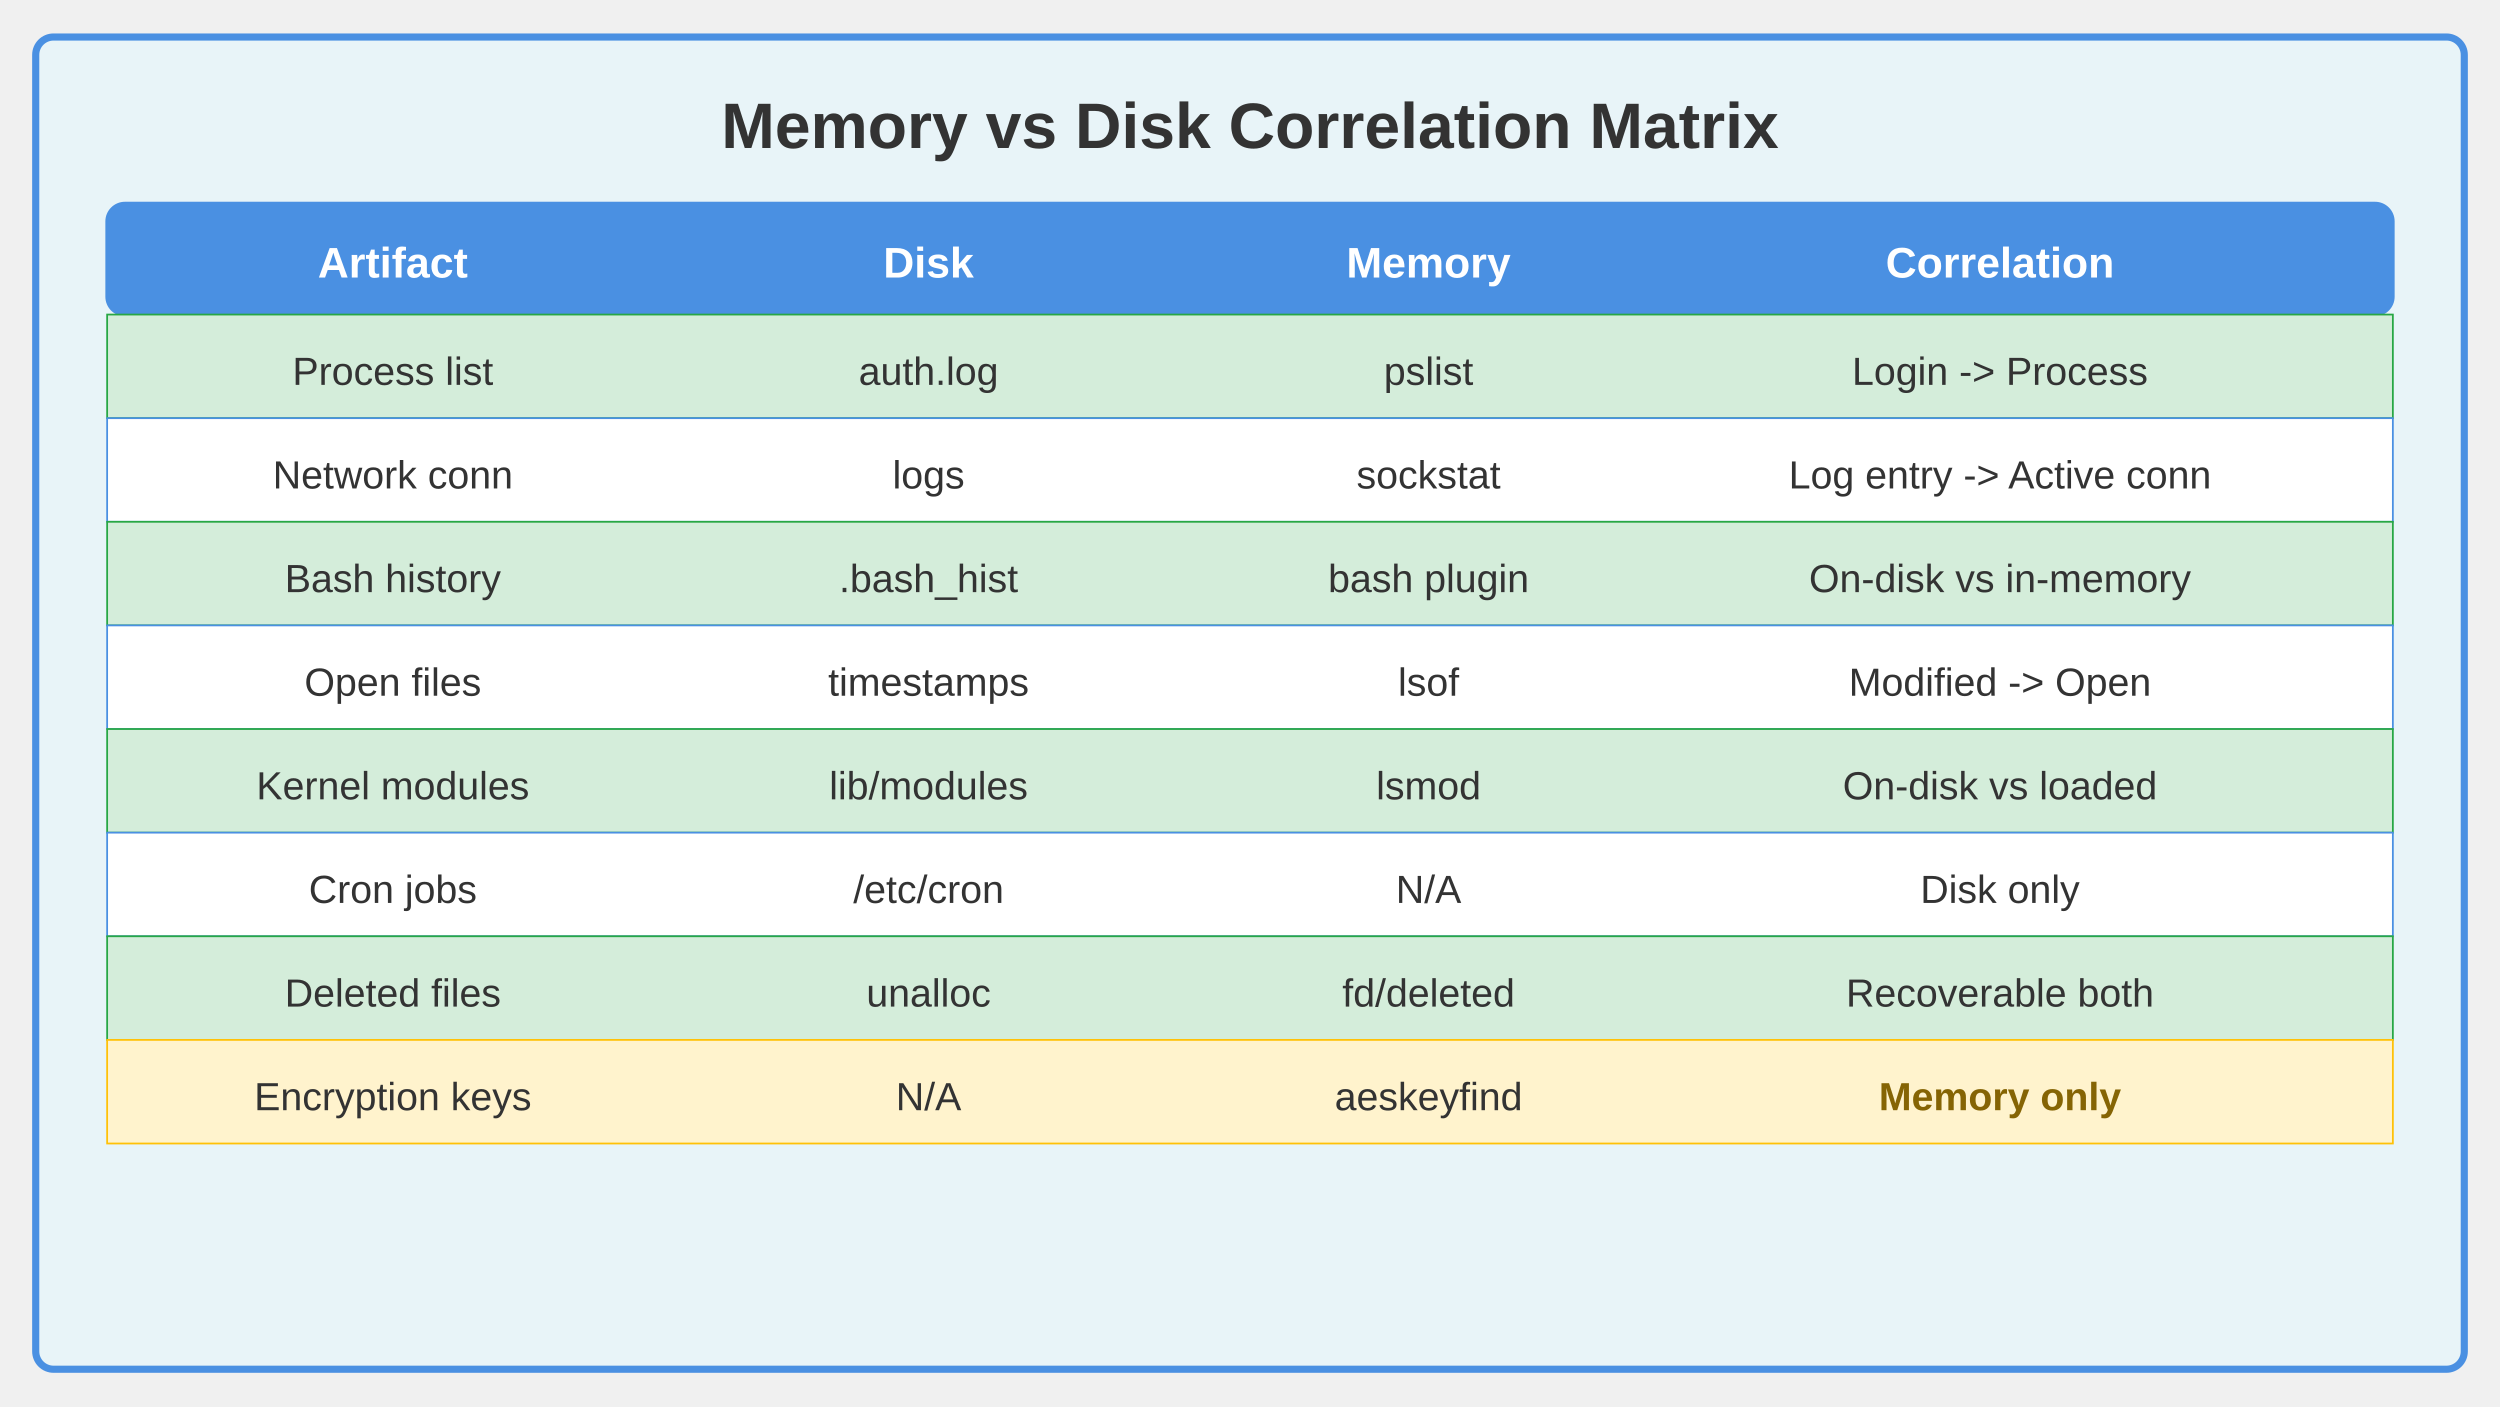
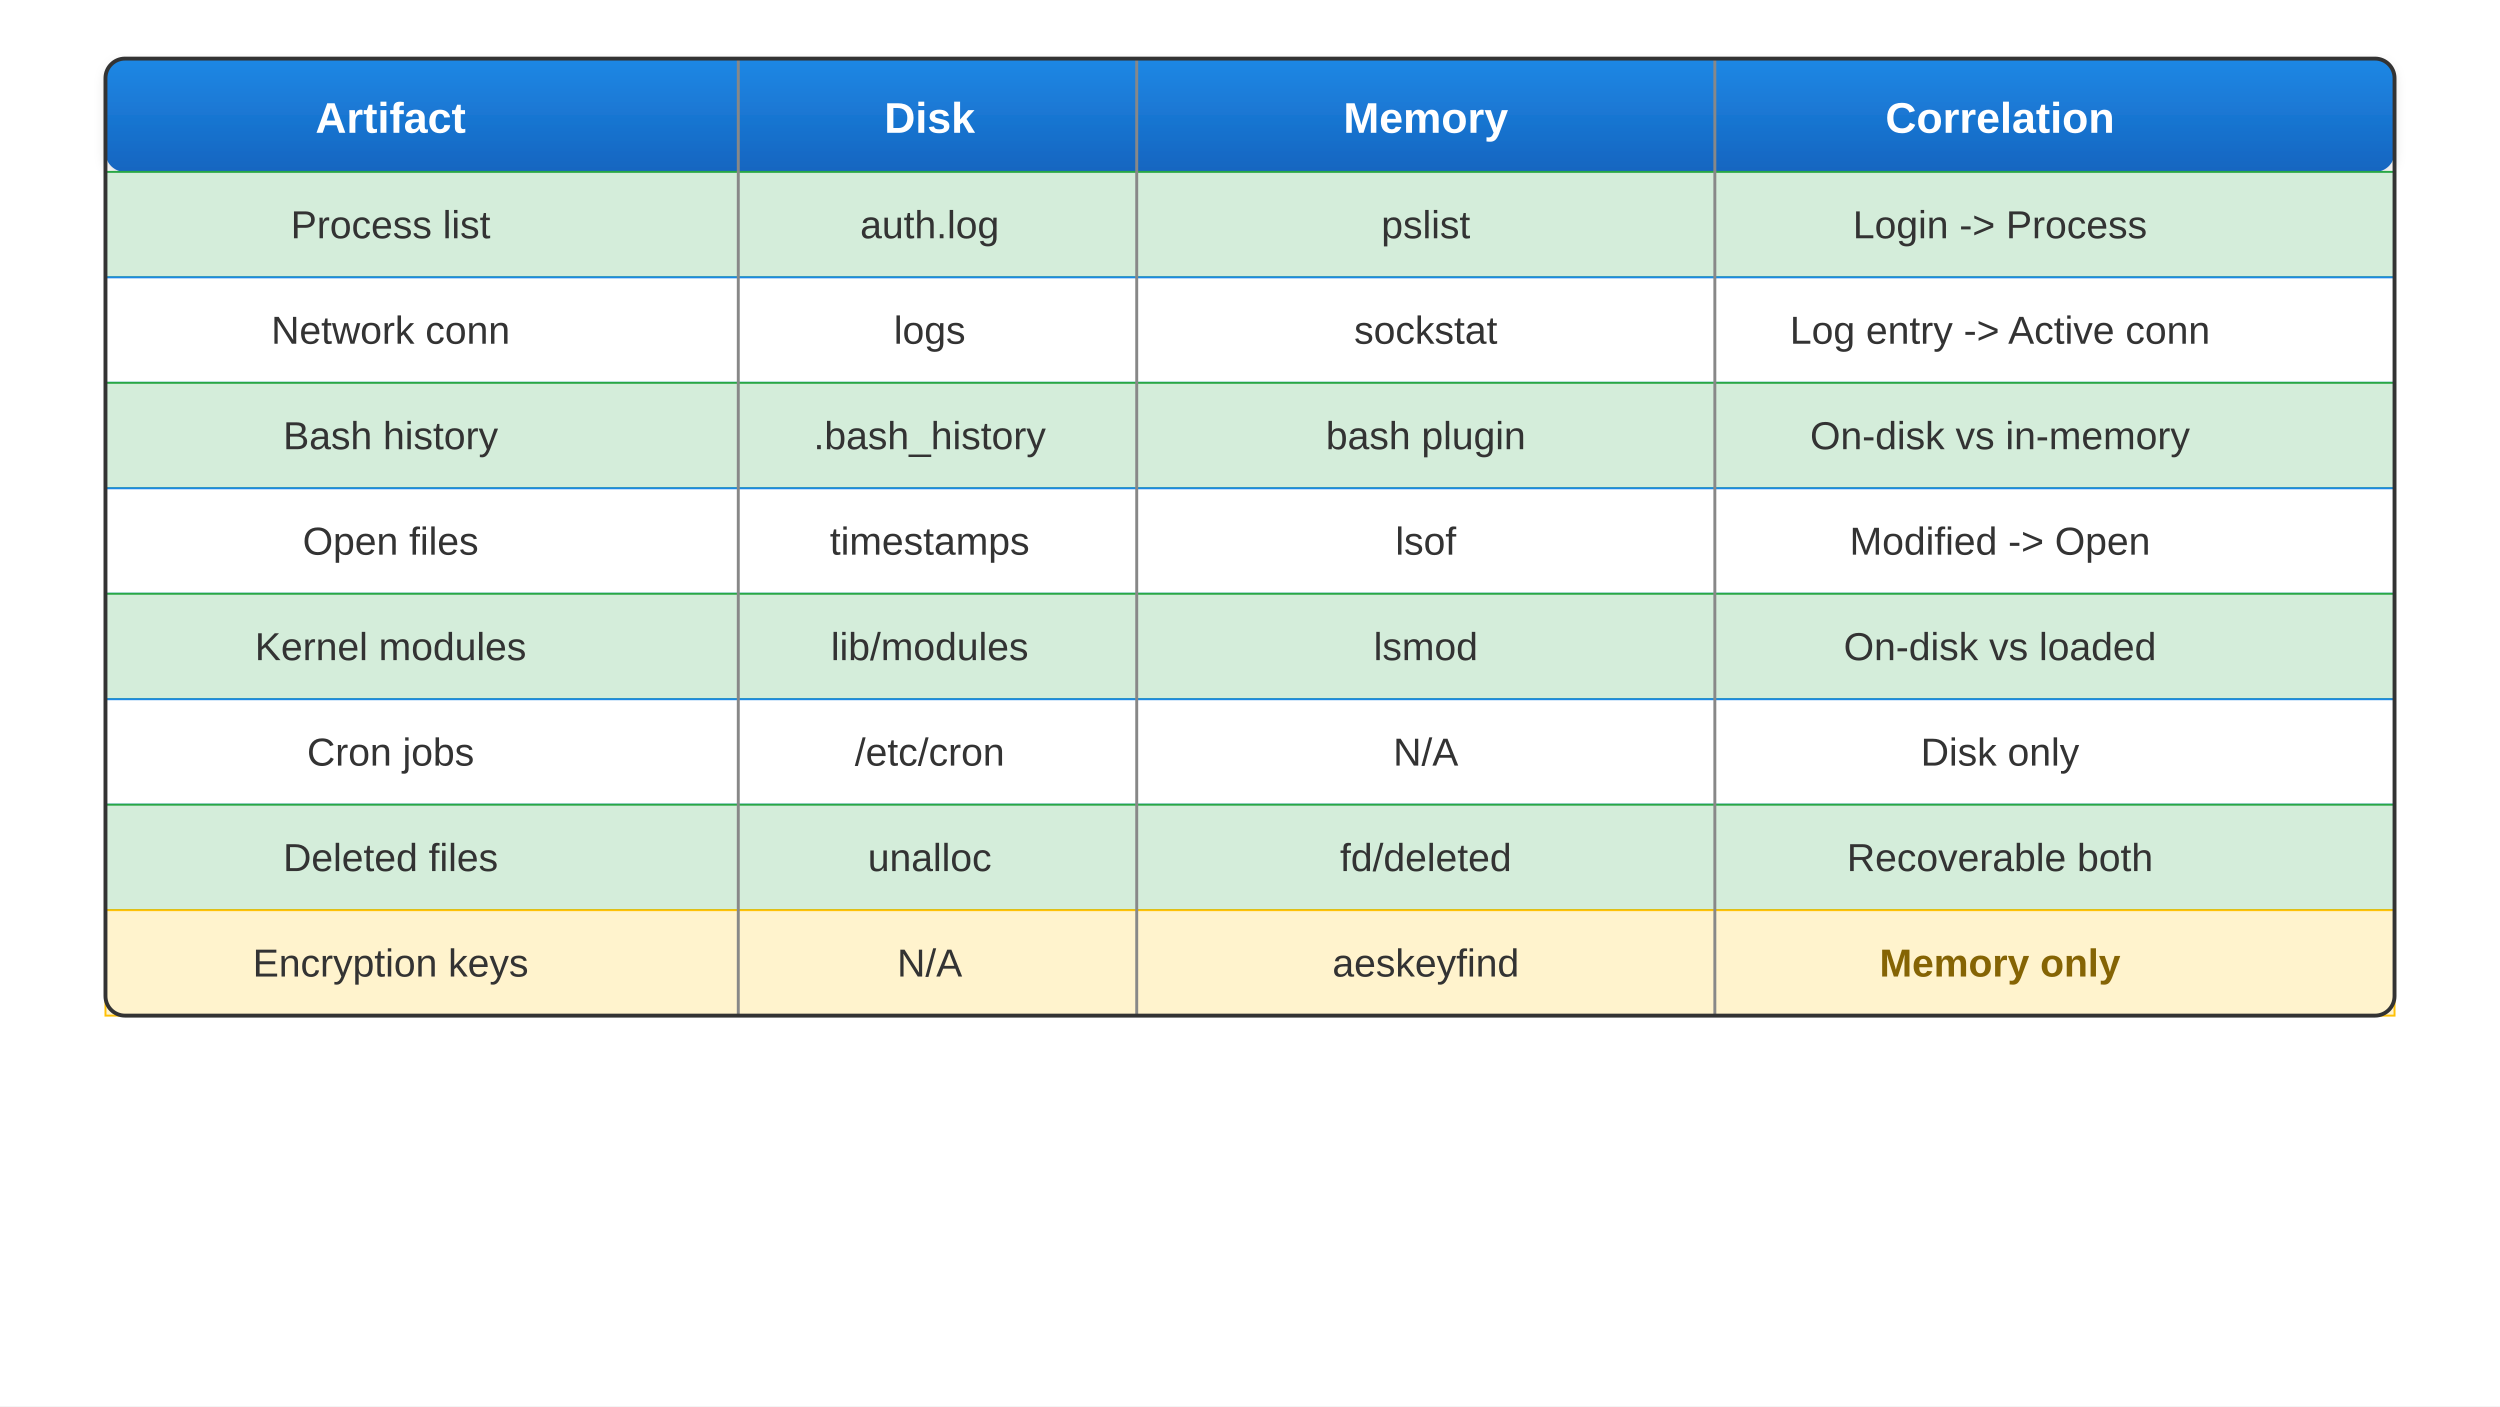
<svg xmlns="http://www.w3.org/2000/svg" viewBox="0 0 1280 720" font-family="Arial, sans-serif">
-   <rect x="18.286" y="18.947" width="1243.429" height="682.105" rx="9.143" fill="#e8f4f8" stroke="#4a90e2" stroke-width="3.657" />
-   <text x="640" y="75.79" text-anchor="middle" font-size="32.914" font-weight="bold" fill="#333">Memory vs Disk Correlation Matrix</text>
-   <rect x="54.857" y="104.21" width="1170.286" height="56.842" rx="9.143" fill="#4a90e2" stroke="#4a90e2" stroke-width="1.829" />
-   <text x="201.143" y="142.105" text-anchor="middle" font-size="21.943" font-weight="bold" fill="#fff">Artifact</text>
-   <text x="475.429" y="142.105" text-anchor="middle" font-size="21.943" font-weight="bold" fill="#fff">Disk</text>
-   <text x="731.429" y="142.105" text-anchor="middle" font-size="21.943" font-weight="bold" fill="#fff">Memory</text>
-   <text x="1024" y="142.105" text-anchor="middle" font-size="21.943" font-weight="bold" fill="#fff">Correlation</text>
-   <rect x="54.857" y="161.053" width="1170.286" height="53.053" fill="#d4edda" stroke="#28a745" stroke-width="0.914" />
-   <text x="201.143" y="197.053" text-anchor="middle" font-size="20.114" fill="#333">Process list</text>
-   <text x="475.429" y="197.053" text-anchor="middle" font-size="20.114" fill="#333">auth.log</text>
-   <text x="731.429" y="197.053" text-anchor="middle" font-size="20.114" fill="#333">pslist</text>
-   <text x="1024" y="197.053" text-anchor="middle" font-size="20.114" fill="#333">Login -&gt; Process</text>
-   <rect x="54.857" y="214.105" width="1170.286" height="53.053" fill="#fff" stroke="#4a90e2" stroke-width="0.914" />
-   <text x="201.143" y="250.105" text-anchor="middle" font-size="20.114" fill="#333">Network conn</text>
-   <text x="475.429" y="250.105" text-anchor="middle" font-size="20.114" fill="#333">logs</text>
-   <text x="731.429" y="250.105" text-anchor="middle" font-size="20.114" fill="#333">sockstat</text>
-   <text x="1024" y="250.105" text-anchor="middle" font-size="20.114" fill="#333">Log entry -&gt; Active conn</text>
-   <rect x="54.857" y="267.158" width="1170.286" height="53.053" fill="#d4edda" stroke="#28a745" stroke-width="0.914" />
-   <text x="201.143" y="303.158" text-anchor="middle" font-size="20.114" fill="#333">Bash history</text>
-   <text x="475.429" y="303.158" text-anchor="middle" font-size="20.114" fill="#333">.bash_hist</text>
-   <text x="731.429" y="303.158" text-anchor="middle" font-size="20.114" fill="#333">bash plugin</text>
-   <text x="1024" y="303.158" text-anchor="middle" font-size="20.114" fill="#333">On-disk vs in-memory</text>
-   <rect x="54.857" y="320.211" width="1170.286" height="53.053" fill="#fff" stroke="#4a90e2" stroke-width="0.914" />
-   <text x="201.143" y="356.211" text-anchor="middle" font-size="20.114" fill="#333">Open files</text>
-   <text x="475.429" y="356.211" text-anchor="middle" font-size="20.114" fill="#333">timestamps</text>
-   <text x="731.429" y="356.211" text-anchor="middle" font-size="20.114" fill="#333">lsof</text>
-   <text x="1024" y="356.211" text-anchor="middle" font-size="20.114" fill="#333">Modified -&gt; Open</text>
-   <rect x="54.857" y="373.263" width="1170.286" height="53.053" fill="#d4edda" stroke="#28a745" stroke-width="0.914" />
-   <text x="201.143" y="409.263" text-anchor="middle" font-size="20.114" fill="#333">Kernel modules</text>
-   <text x="475.429" y="409.263" text-anchor="middle" font-size="20.114" fill="#333">lib/modules</text>
-   <text x="731.429" y="409.263" text-anchor="middle" font-size="20.114" fill="#333">lsmod</text>
-   <text x="1024" y="409.263" text-anchor="middle" font-size="20.114" fill="#333">On-disk vs loaded</text>
-   <rect x="54.857" y="426.316" width="1170.286" height="53.053" fill="#fff" stroke="#4a90e2" stroke-width="0.914" />
-   <text x="201.143" y="462.316" text-anchor="middle" font-size="20.114" fill="#333">Cron jobs</text>
-   <text x="475.429" y="462.316" text-anchor="middle" font-size="20.114" fill="#333">/etc/cron</text>
-   <text x="731.429" y="462.316" text-anchor="middle" font-size="20.114" fill="#333">N/A</text>
-   <text x="1024" y="462.316" text-anchor="middle" font-size="20.114" fill="#333">Disk only</text>
-   <rect x="54.857" y="479.368" width="1170.286" height="53.053" fill="#d4edda" stroke="#28a745" stroke-width="0.914" />
-   <text x="201.143" y="515.368" text-anchor="middle" font-size="20.114" fill="#333">Deleted files</text>
-   <text x="475.429" y="515.368" text-anchor="middle" font-size="20.114" fill="#333">unalloc</text>
-   <text x="731.429" y="515.368" text-anchor="middle" font-size="20.114" fill="#333">fd/deleted</text>
-   <text x="1024" y="515.368" text-anchor="middle" font-size="20.114" fill="#333">Recoverable both</text>
-   <rect x="54.857" y="532.421" width="1170.286" height="53.053" fill="#fff3cd" stroke="#ffc107" stroke-width="0.914" />
-   <text x="201.143" y="568.421" text-anchor="middle" font-size="20.114" fill="#333">Encryption keys</text>
-   <text x="475.429" y="568.421" text-anchor="middle" font-size="20.114" fill="#333">N/A</text>
-   <text x="731.429" y="568.421" text-anchor="middle" font-size="20.114" fill="#333">aeskeyfind</text>
-   <text x="1024" y="568.421" text-anchor="middle" font-size="20.114" font-weight="bold" fill="#856404">Memory only</text>
+   <defs>
+     <linearGradient id="grad-accent" x1="0" y1="0" x2="0" y2="1">
+       <stop offset="0%" stop-color="#1e88e5" />
+       <stop offset="100%" stop-color="#1565c0" />
+     </linearGradient>
+     <linearGradient id="grad-surface" x1="0" y1="0" x2="0" y2="1">
+       <stop offset="0%" stop-color="#ffffff" />
+       <stop offset="100%" stop-color="#f2f2f2" />
+     </linearGradient>
+     <filter id="shadow" x="-4%" y="-8%" width="108%" height="124%">
+       <feDropShadow dx="0" dy="2" stdDeviation="3" flood-color="#00000022" />
+     </filter>
+     <marker id="arrow" markerWidth="10" markerHeight="10" refX="9" refY="5" orient="auto">
+       <path d="M1,2 L9,5 L1,8 Z" fill="#555555" />
+     </marker>
+     <marker id="arrow-accent" markerWidth="10" markerHeight="10" refX="9" refY="5" orient="auto">
+       <path d="M1,2 L9,5 L1,8 Z" fill="#1565c0" />
+     </marker>
+   </defs>
+   <rect width="1280" height="720" fill="#ffffff" />
+   <rect x="54" y="30" width="1172" height="58" rx="10" fill="url(#grad-accent)" filter="url(#shadow)" />
+   <text x="200" y="68" text-anchor="middle" font-size="22" font-weight="bold" fill="#ffffff">Artifact</text>
+   <text x="476" y="68" text-anchor="middle" font-size="22" font-weight="bold" fill="#ffffff">Disk</text>
+   <text x="730" y="68" text-anchor="middle" font-size="22" font-weight="bold" fill="#ffffff">Memory</text>
+   <text x="1024" y="68" text-anchor="middle" font-size="22" font-weight="bold" fill="#ffffff">Correlation</text>
+   <rect x="54" y="88" width="1172" height="54" fill="#d4edda" stroke="#28a745" stroke-width="1" />
+   <text x="200" y="122" text-anchor="middle" font-size="20" fill="#333333">Process list</text>
+   <text x="476" y="122" text-anchor="middle" font-size="20" fill="#333333">auth.log</text>
+   <text x="730" y="122" text-anchor="middle" font-size="20" fill="#333333">pslist</text>
+   <text x="1024" y="122" text-anchor="middle" font-size="20" fill="#333333">Login -&gt; Process</text>
+   <rect x="54" y="142" width="1172" height="54" fill="#ffffff" stroke="#1e88e5" stroke-width="1" />
+   <text x="200" y="176" text-anchor="middle" font-size="20" fill="#333333">Network conn</text>
+   <text x="476" y="176" text-anchor="middle" font-size="20" fill="#333333">logs</text>
+   <text x="730" y="176" text-anchor="middle" font-size="20" fill="#333333">sockstat</text>
+   <text x="1024" y="176" text-anchor="middle" font-size="20" fill="#333333">Log entry -&gt; Active conn</text>
+   <rect x="54" y="196" width="1172" height="54" fill="#d4edda" stroke="#28a745" stroke-width="1" />
+   <text x="200" y="230" text-anchor="middle" font-size="20" fill="#333333">Bash history</text>
+   <text x="476" y="230" text-anchor="middle" font-size="20" fill="#333333">.bash_history</text>
+   <text x="730" y="230" text-anchor="middle" font-size="20" fill="#333333">bash plugin</text>
+   <text x="1024" y="230" text-anchor="middle" font-size="20" fill="#333333">On-disk vs in-memory</text>
+   <rect x="54" y="250" width="1172" height="54" fill="#ffffff" stroke="#1e88e5" stroke-width="1" />
+   <text x="200" y="284" text-anchor="middle" font-size="20" fill="#333333">Open files</text>
+   <text x="476" y="284" text-anchor="middle" font-size="20" fill="#333333">timestamps</text>
+   <text x="730" y="284" text-anchor="middle" font-size="20" fill="#333333">lsof</text>
+   <text x="1024" y="284" text-anchor="middle" font-size="20" fill="#333333">Modified -&gt; Open</text>
+   <rect x="54" y="304" width="1172" height="54" fill="#d4edda" stroke="#28a745" stroke-width="1" />
+   <text x="200" y="338" text-anchor="middle" font-size="20" fill="#333333">Kernel modules</text>
+   <text x="476" y="338" text-anchor="middle" font-size="20" fill="#333333">lib/modules</text>
+   <text x="730" y="338" text-anchor="middle" font-size="20" fill="#333333">lsmod</text>
+   <text x="1024" y="338" text-anchor="middle" font-size="20" fill="#333333">On-disk vs loaded</text>
+   <rect x="54" y="358" width="1172" height="54" fill="#ffffff" stroke="#1e88e5" stroke-width="1" />
+   <text x="200" y="392" text-anchor="middle" font-size="20" fill="#333333">Cron jobs</text>
+   <text x="476" y="392" text-anchor="middle" font-size="20" fill="#333333">/etc/cron</text>
+   <text x="730" y="392" text-anchor="middle" font-size="20" fill="#333333">N/A</text>
+   <text x="1024" y="392" text-anchor="middle" font-size="20" fill="#333333">Disk only</text>
+   <rect x="54" y="412" width="1172" height="54" fill="#d4edda" stroke="#28a745" stroke-width="1" />
+   <text x="200" y="446" text-anchor="middle" font-size="20" fill="#333333">Deleted files</text>
+   <text x="476" y="446" text-anchor="middle" font-size="20" fill="#333333">unalloc</text>
+   <text x="730" y="446" text-anchor="middle" font-size="20" fill="#333333">fd/deleted</text>
+   <text x="1024" y="446" text-anchor="middle" font-size="20" fill="#333333">Recoverable both</text>
+   <rect x="54" y="466" width="1172" height="54" fill="#fff3cd" stroke="#ffc107" stroke-width="1" />
+   <text x="200" y="500" text-anchor="middle" font-size="20" fill="#333333">Encryption keys</text>
+   <text x="476" y="500" text-anchor="middle" font-size="20" fill="#333333">N/A</text>
+   <text x="730" y="500" text-anchor="middle" font-size="20" fill="#333333">aeskeyfind</text>
+   <text x="1024" y="500" text-anchor="middle" font-size="20" font-weight="bold" fill="#856404">Memory only</text>
+   <line x1="378" y1="30" x2="378" y2="520" stroke="#888888" stroke-width="1.5" />
+   <line x1="582" y1="30" x2="582" y2="520" stroke="#888888" stroke-width="1.5" />
+   <line x1="878" y1="30" x2="878" y2="520" stroke="#888888" stroke-width="1.5" />
+   <rect x="54" y="30" width="1172" height="490" fill="none" stroke="#333333" stroke-width="2" rx="10" />
</svg>
